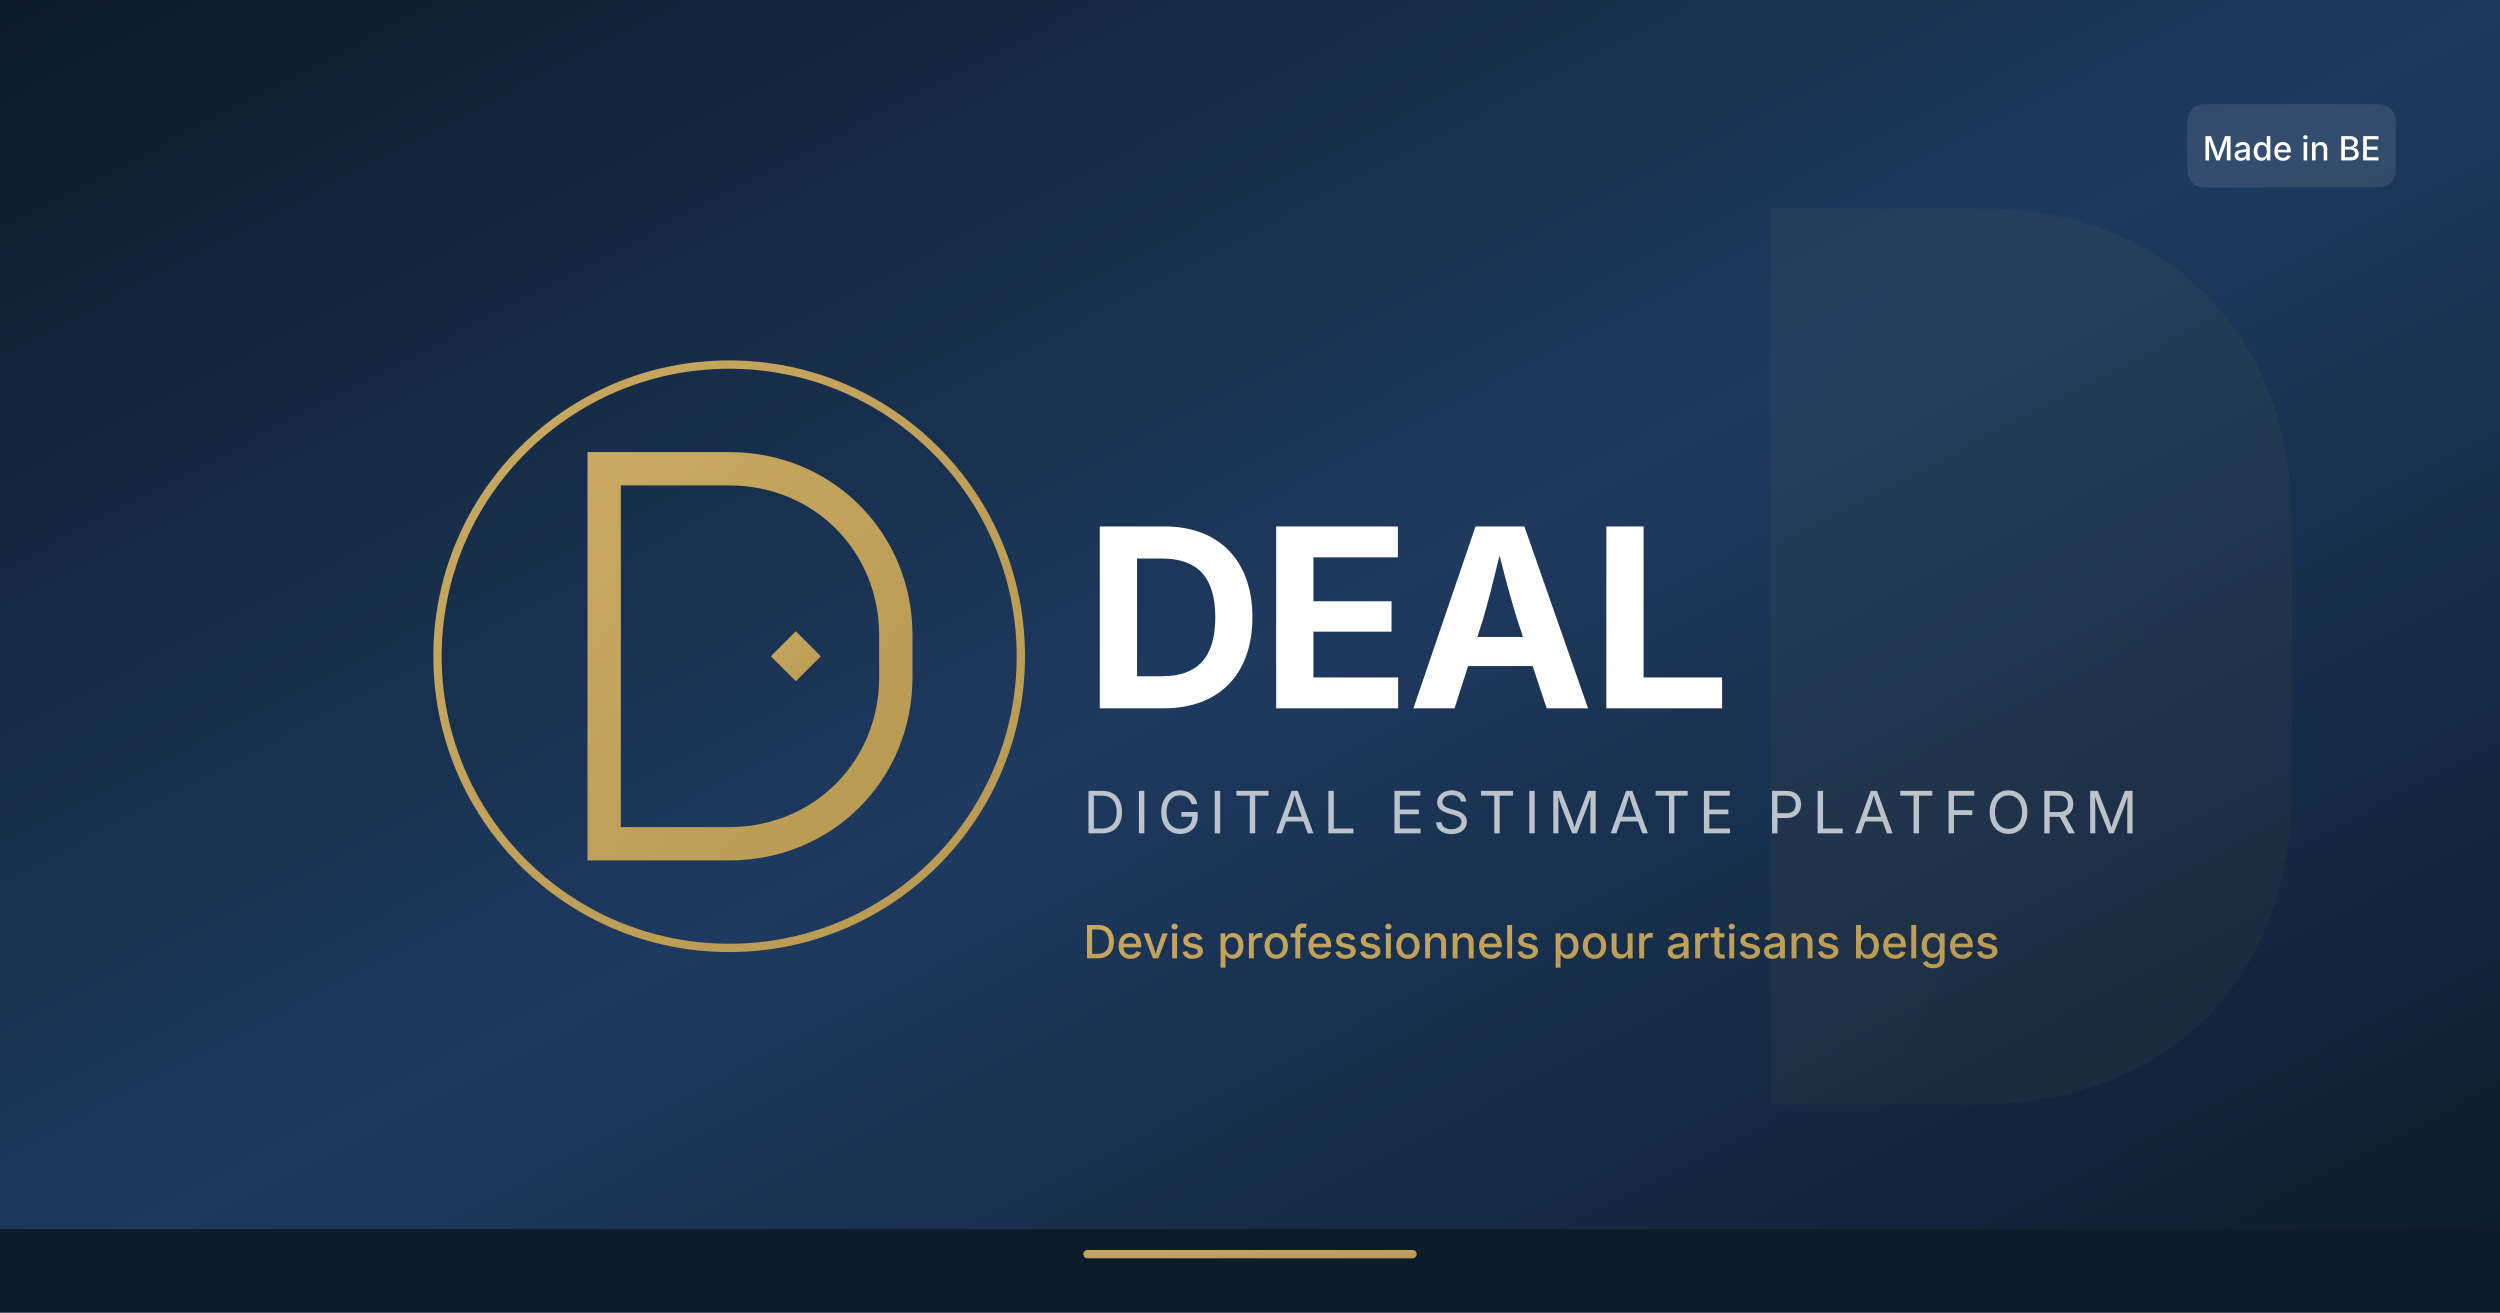
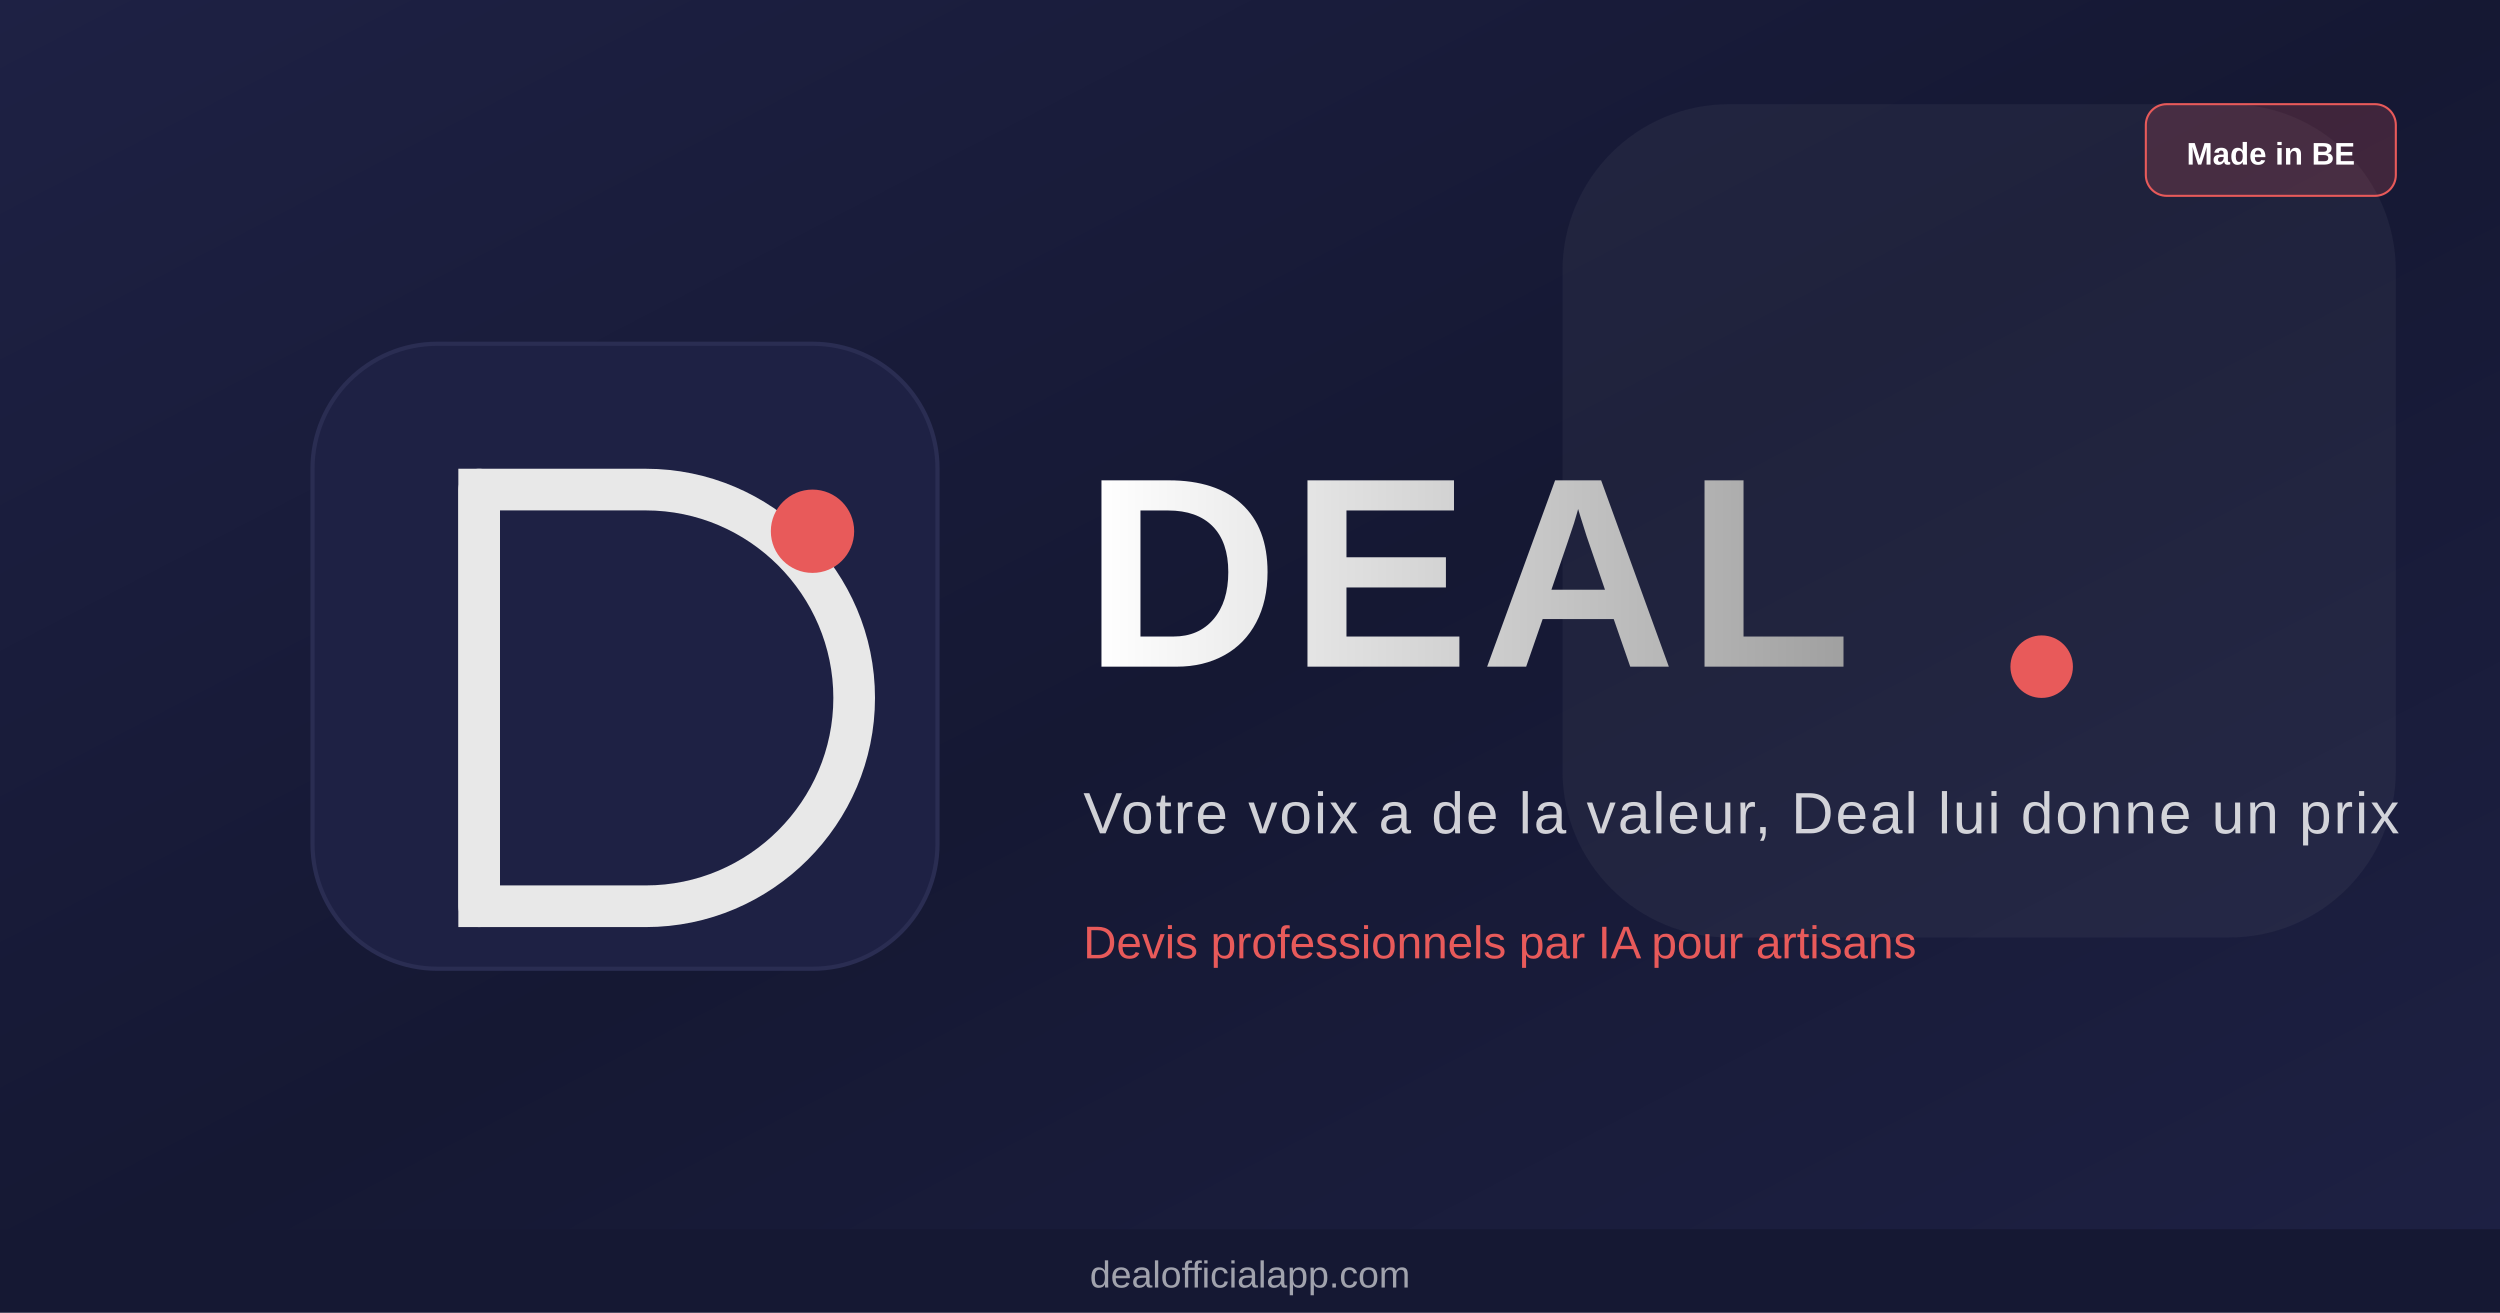
<svg xmlns="http://www.w3.org/2000/svg" width="1200" height="630" viewBox="0 0 1200 630" fill="none">
  <defs>
    <linearGradient id="bgGrad" x1="0%" y1="0%" x2="100%" y2="100%">
-       <stop offset="0%" stop-color="#0D1B2A" />
-       <stop offset="50%" stop-color="#1E3A5F" />
-       <stop offset="100%" stop-color="#0D1B2A" />
+       <stop offset="0%" stop-color="#1E2144" />
+       <stop offset="50%" stop-color="#151833" />
+       <stop offset="100%" stop-color="#1E2144" />
    </linearGradient>
-     <linearGradient id="goldGrad" x1="0%" y1="0%" x2="100%" y2="100%">
-       <stop offset="0%" stop-color="#C9A962" />
-       <stop offset="100%" stop-color="#B89952" />
+     <linearGradient id="textGrad" x1="0%" y1="0%" x2="100%" y2="0%">
+       <stop offset="0%" stop-color="#FFFFFF" />
+       <stop offset="100%" stop-color="#A0A0A0" />
    </linearGradient>
  </defs>
  <rect width="1200" height="630" fill="url(#bgGrad)" />
-   <path d="M850 100H950C1040 100 1100 160 1100 250V380C1100 470 1040 530 950 530H850V100Z" fill="url(#goldGrad)" opacity="0.05" />
-   <g transform="translate(200, 165)">
-     <circle cx="150" cy="150" r="140" fill="none" stroke="url(#goldGrad)" stroke-width="4" />
-     <path d="M90 60H150C195 60 230 95 230 140V160C230 205 195 240 150 240H90V60Z" fill="none" stroke="url(#goldGrad)" stroke-width="16" stroke-linecap="round" />
-     <line x1="90" y1="60" x2="90" y2="240" stroke="url(#goldGrad)" stroke-width="16" stroke-linecap="round" />
-     <path d="M170 150L182 138L194 150L182 162L170 150Z" fill="url(#goldGrad)" />
+   <g transform="translate(750, 50)" opacity="0.05">
+     <rect width="400" height="400" rx="80" fill="#E8E8E8" />
+     <path d="M100 80H220C300 80 360 140 360 220C360 300 300 360 220 360H100V80Z" fill="none" stroke="#E8E8E8" stroke-width="30" />
  </g>
-   <text x="520" y="340" font-family="Inter, Arial, sans-serif" font-size="120" fill="#FFFFFF" font-weight="700" letter-spacing="-2">DEAL</text>
-   <text x="520" y="400" font-family="Inter, Arial, sans-serif" font-size="28" fill="rgba(255,255,255,0.7)" font-weight="400" letter-spacing="4">DIGITAL ESTIMATE PLATFORM</text>
-   <text x="520" y="460" font-family="Inter, Arial, sans-serif" font-size="22" fill="url(#goldGrad)" font-weight="500">Devis professionnels pour artisans belges</text>
-   <rect x="0" y="590" width="1200" height="40" fill="#0D1B2A" />
-   <rect x="520" y="600" width="160" height="4" rx="2" fill="url(#goldGrad)" />
-   <g transform="translate(1050, 50)">
-     <rect x="0" y="0" width="100" height="40" rx="8" fill="rgba(255,255,255,0.1)" />
-     <text x="50" y="27" font-family="Inter, Arial, sans-serif" font-size="16" fill="#FFFFFF" text-anchor="middle" font-weight="500">Made in BE</text>
+   <g transform="translate(150, 165)">
+     <rect width="300" height="300" rx="60" fill="#1E2144" stroke="#2A2D52" stroke-width="2" />
+     <path d="M80 70H160C215 70 260 115 260 170C260 225 215 270 160 270H80V70Z" fill="none" stroke="#E8E8E8" stroke-width="20" stroke-linecap="round" />
+     <line x1="80" y1="70" x2="80" y2="270" stroke="#E8E8E8" stroke-width="20" stroke-linecap="round" />
+     <circle cx="240" cy="90" r="20" fill="#E85A5A" />
+   </g>
+   <text x="520" y="320" font-family="Arial Black, Arial, sans-serif" font-size="130" fill="url(#textGrad)" font-weight="900" letter-spacing="5">DEAL</text>
+   <circle cx="980" cy="320" r="15" fill="#E85A5A" />
+   <text x="520" y="400" font-family="Arial, sans-serif" font-size="28" fill="rgba(255,255,255,0.8)" font-weight="400" letter-spacing="1">Votre voix a de la valeur, Deal lui donne un prix</text>
+   <text x="520" y="460" font-family="Arial, sans-serif" font-size="22" fill="#E85A5A" font-weight="500">Devis professionnels par IA pour artisans</text>
+   <rect x="0" y="590" width="1200" height="40" fill="#151833" />
+   <text x="600" y="618" font-family="Arial, sans-serif" font-size="18" fill="rgba(255,255,255,0.6)" text-anchor="middle" font-weight="400">dealofficialapp.com</text>
+   <g transform="translate(1030, 50)">
+     <rect x="0" y="0" width="120" height="44" rx="10" fill="rgba(232,90,90,0.2)" stroke="#E85A5A" stroke-width="1" />
+     <text x="60" y="29" font-family="Arial, sans-serif" font-size="15" fill="#FFFFFF" text-anchor="middle" font-weight="600">Made in BE</text>
  </g>
</svg>
